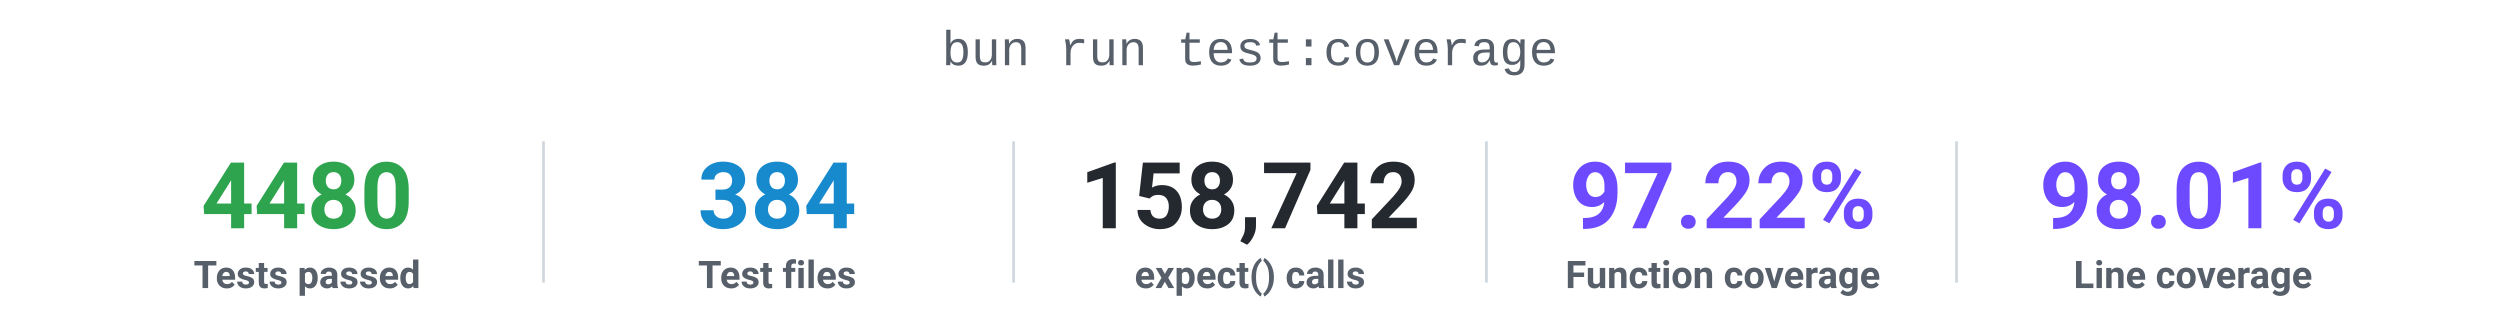
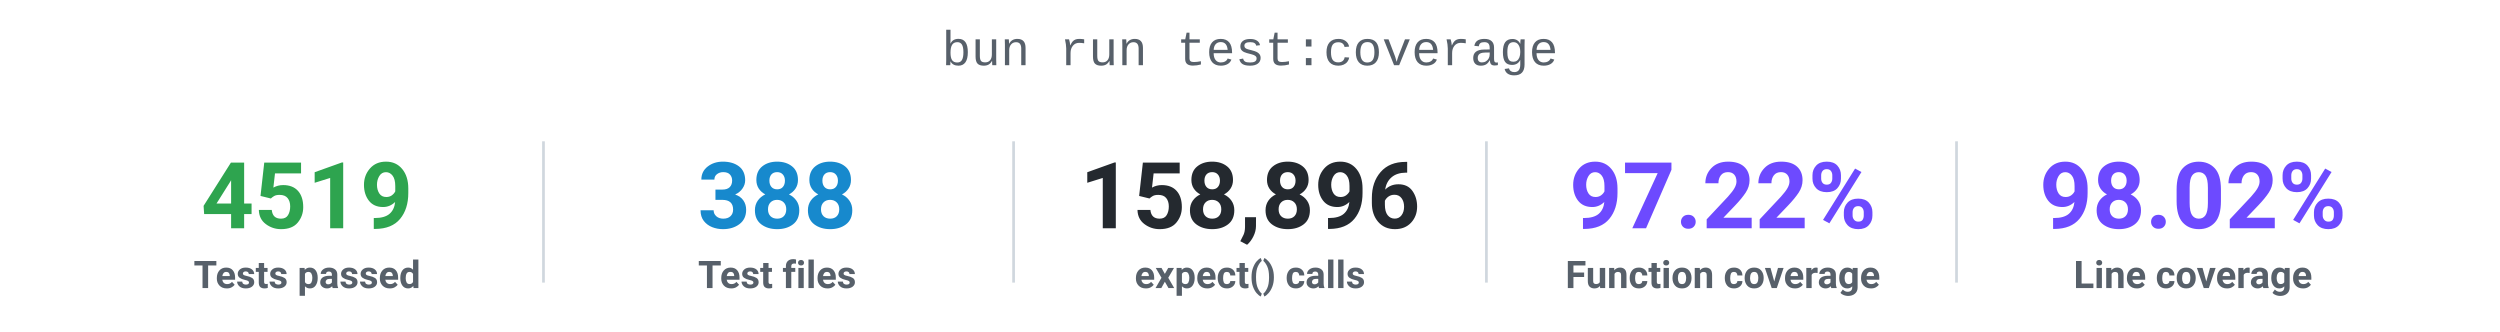
- <svg xmlns="http://www.w3.org/2000/svg" viewBox="0 0 920 122" width="920" height="122" role="img" aria-label="bun run test:coverage — 4480 tests passed, 384 test files, 158,742 expect() calls, 97.22% function coverage, 98.01% line coverage">
+ <svg xmlns="http://www.w3.org/2000/svg" viewBox="0 0 920 122" width="920" height="122" role="img" aria-label="bun run test:coverage — 4519 tests passed, 388 test files, 158,896 expect() calls, 97.22% function coverage, 98.02% line coverage">
  <style>
    .cmd { font-family: ui-monospace, SFMono-Regular, 'SF Mono', Menlo, Consolas, 'Liberation Mono', monospace; font-weight: 500; font-size: 18px; }
    .val { font-family: system-ui, -apple-system, BlinkMacSystemFont, 'Segoe UI', Roboto, sans-serif; font-weight: 700; font-size: 34px; }
    .lbl { font-family: system-ui, -apple-system, BlinkMacSystemFont, 'Segoe UI', Roboto, sans-serif; font-weight: 600; font-size: 14px; }
  </style>
  <text x="460" y="24" text-anchor="middle" class="cmd" fill="#57606a">bun run test:coverage</text>
  <line x1="200" y1="52" x2="200" y2="104" stroke="#d0d7de" stroke-width="1" />
  <line x1="373" y1="52" x2="373" y2="104" stroke="#d0d7de" stroke-width="1" />
  <line x1="547" y1="52" x2="547" y2="104" stroke="#d0d7de" stroke-width="1" />
  <line x1="720" y1="52" x2="720" y2="104" stroke="#d0d7de" stroke-width="1" />
-   <text x="113" y="84" text-anchor="middle" class="val" fill="#2ea44f">4480</text>
+   <text x="113" y="84" text-anchor="middle" class="val" fill="#2ea44f">4519</text>
  <text x="113" y="106" text-anchor="middle" class="lbl" fill="#57606a">Tests passed</text>
-   <text x="286" y="84" text-anchor="middle" class="val" fill="#1789cd">384</text>
+   <text x="286" y="84" text-anchor="middle" class="val" fill="#1789cd">388</text>
  <text x="286" y="106" text-anchor="middle" class="lbl" fill="#57606a">Test files</text>
-   <text x="460" y="84" text-anchor="middle" class="val" fill="#24292f">158,742</text>
+   <text x="460" y="84" text-anchor="middle" class="val" fill="#24292f">158,896</text>
  <text x="460" y="106" text-anchor="middle" class="lbl" fill="#57606a">expect() calls</text>
  <text x="634" y="84" text-anchor="middle" class="val" fill="#6d4aff">97.22%</text>
  <text x="634" y="106" text-anchor="middle" class="lbl" fill="#57606a">Function coverage</text>
-   <text x="807" y="84" text-anchor="middle" class="val" fill="#6d4aff">98.01%</text>
+   <text x="807" y="84" text-anchor="middle" class="val" fill="#6d4aff">98.02%</text>
  <text x="807" y="106" text-anchor="middle" class="lbl" fill="#57606a">Line coverage</text>
</svg>
